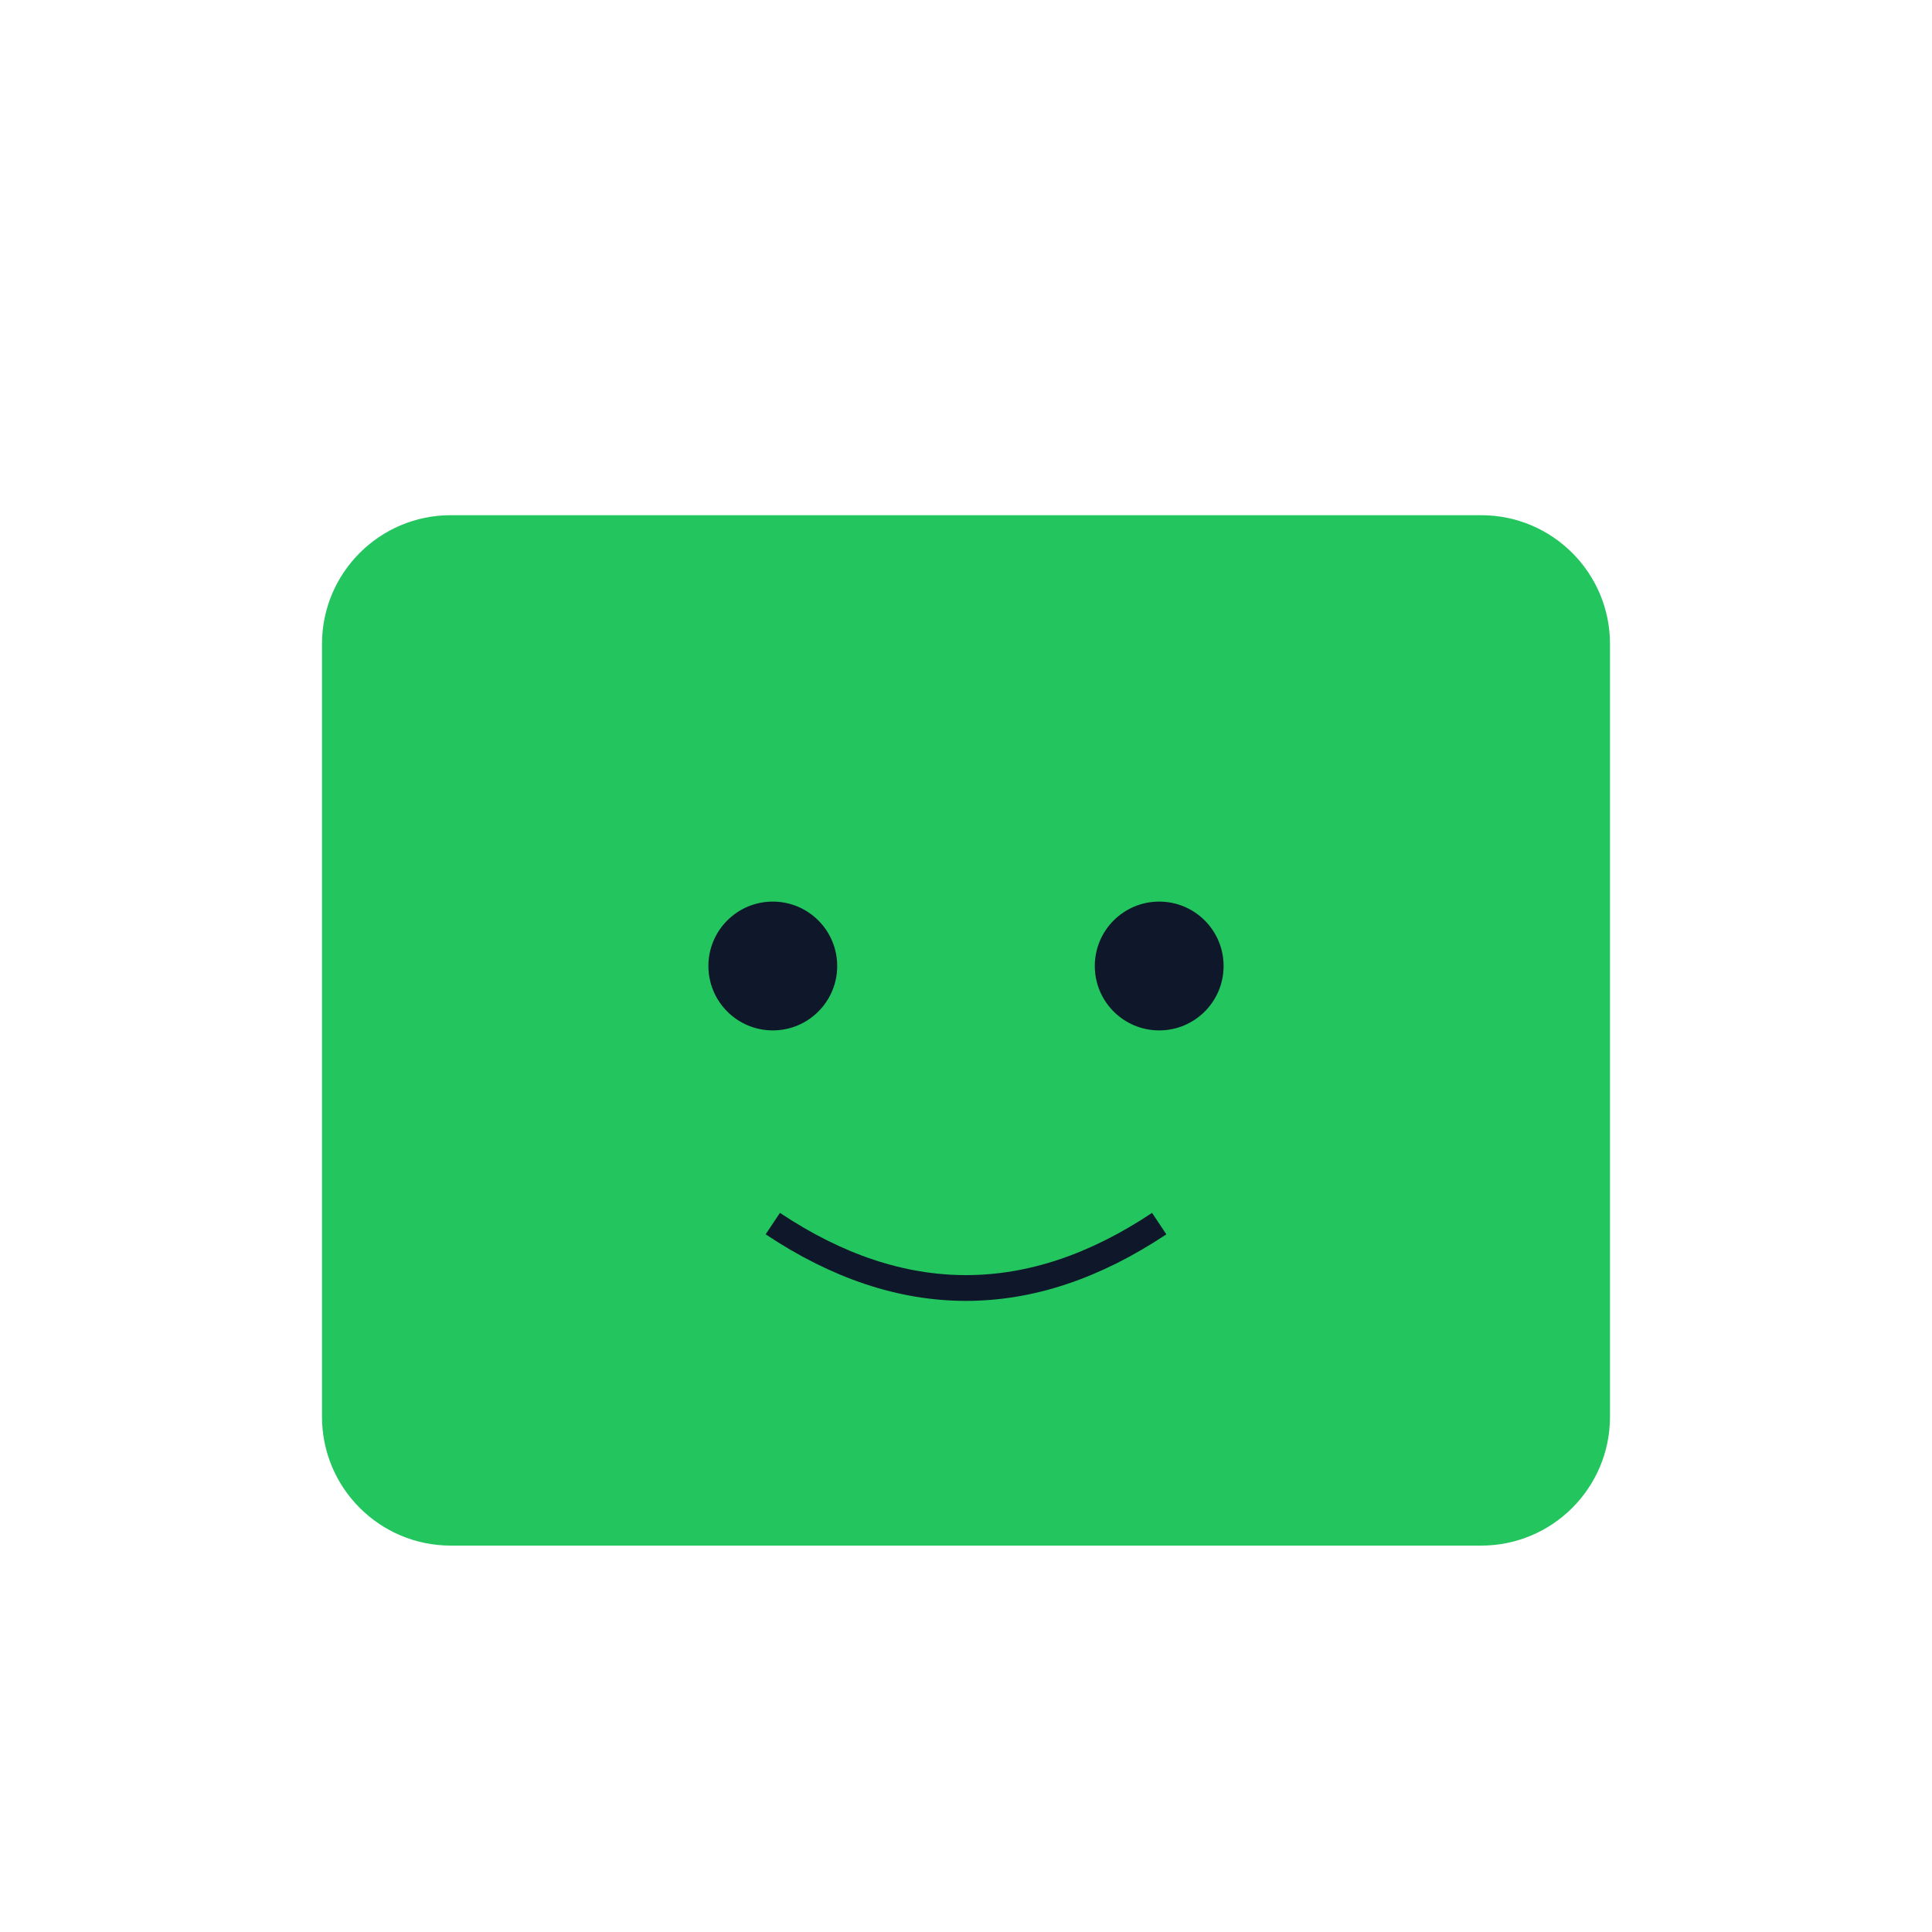
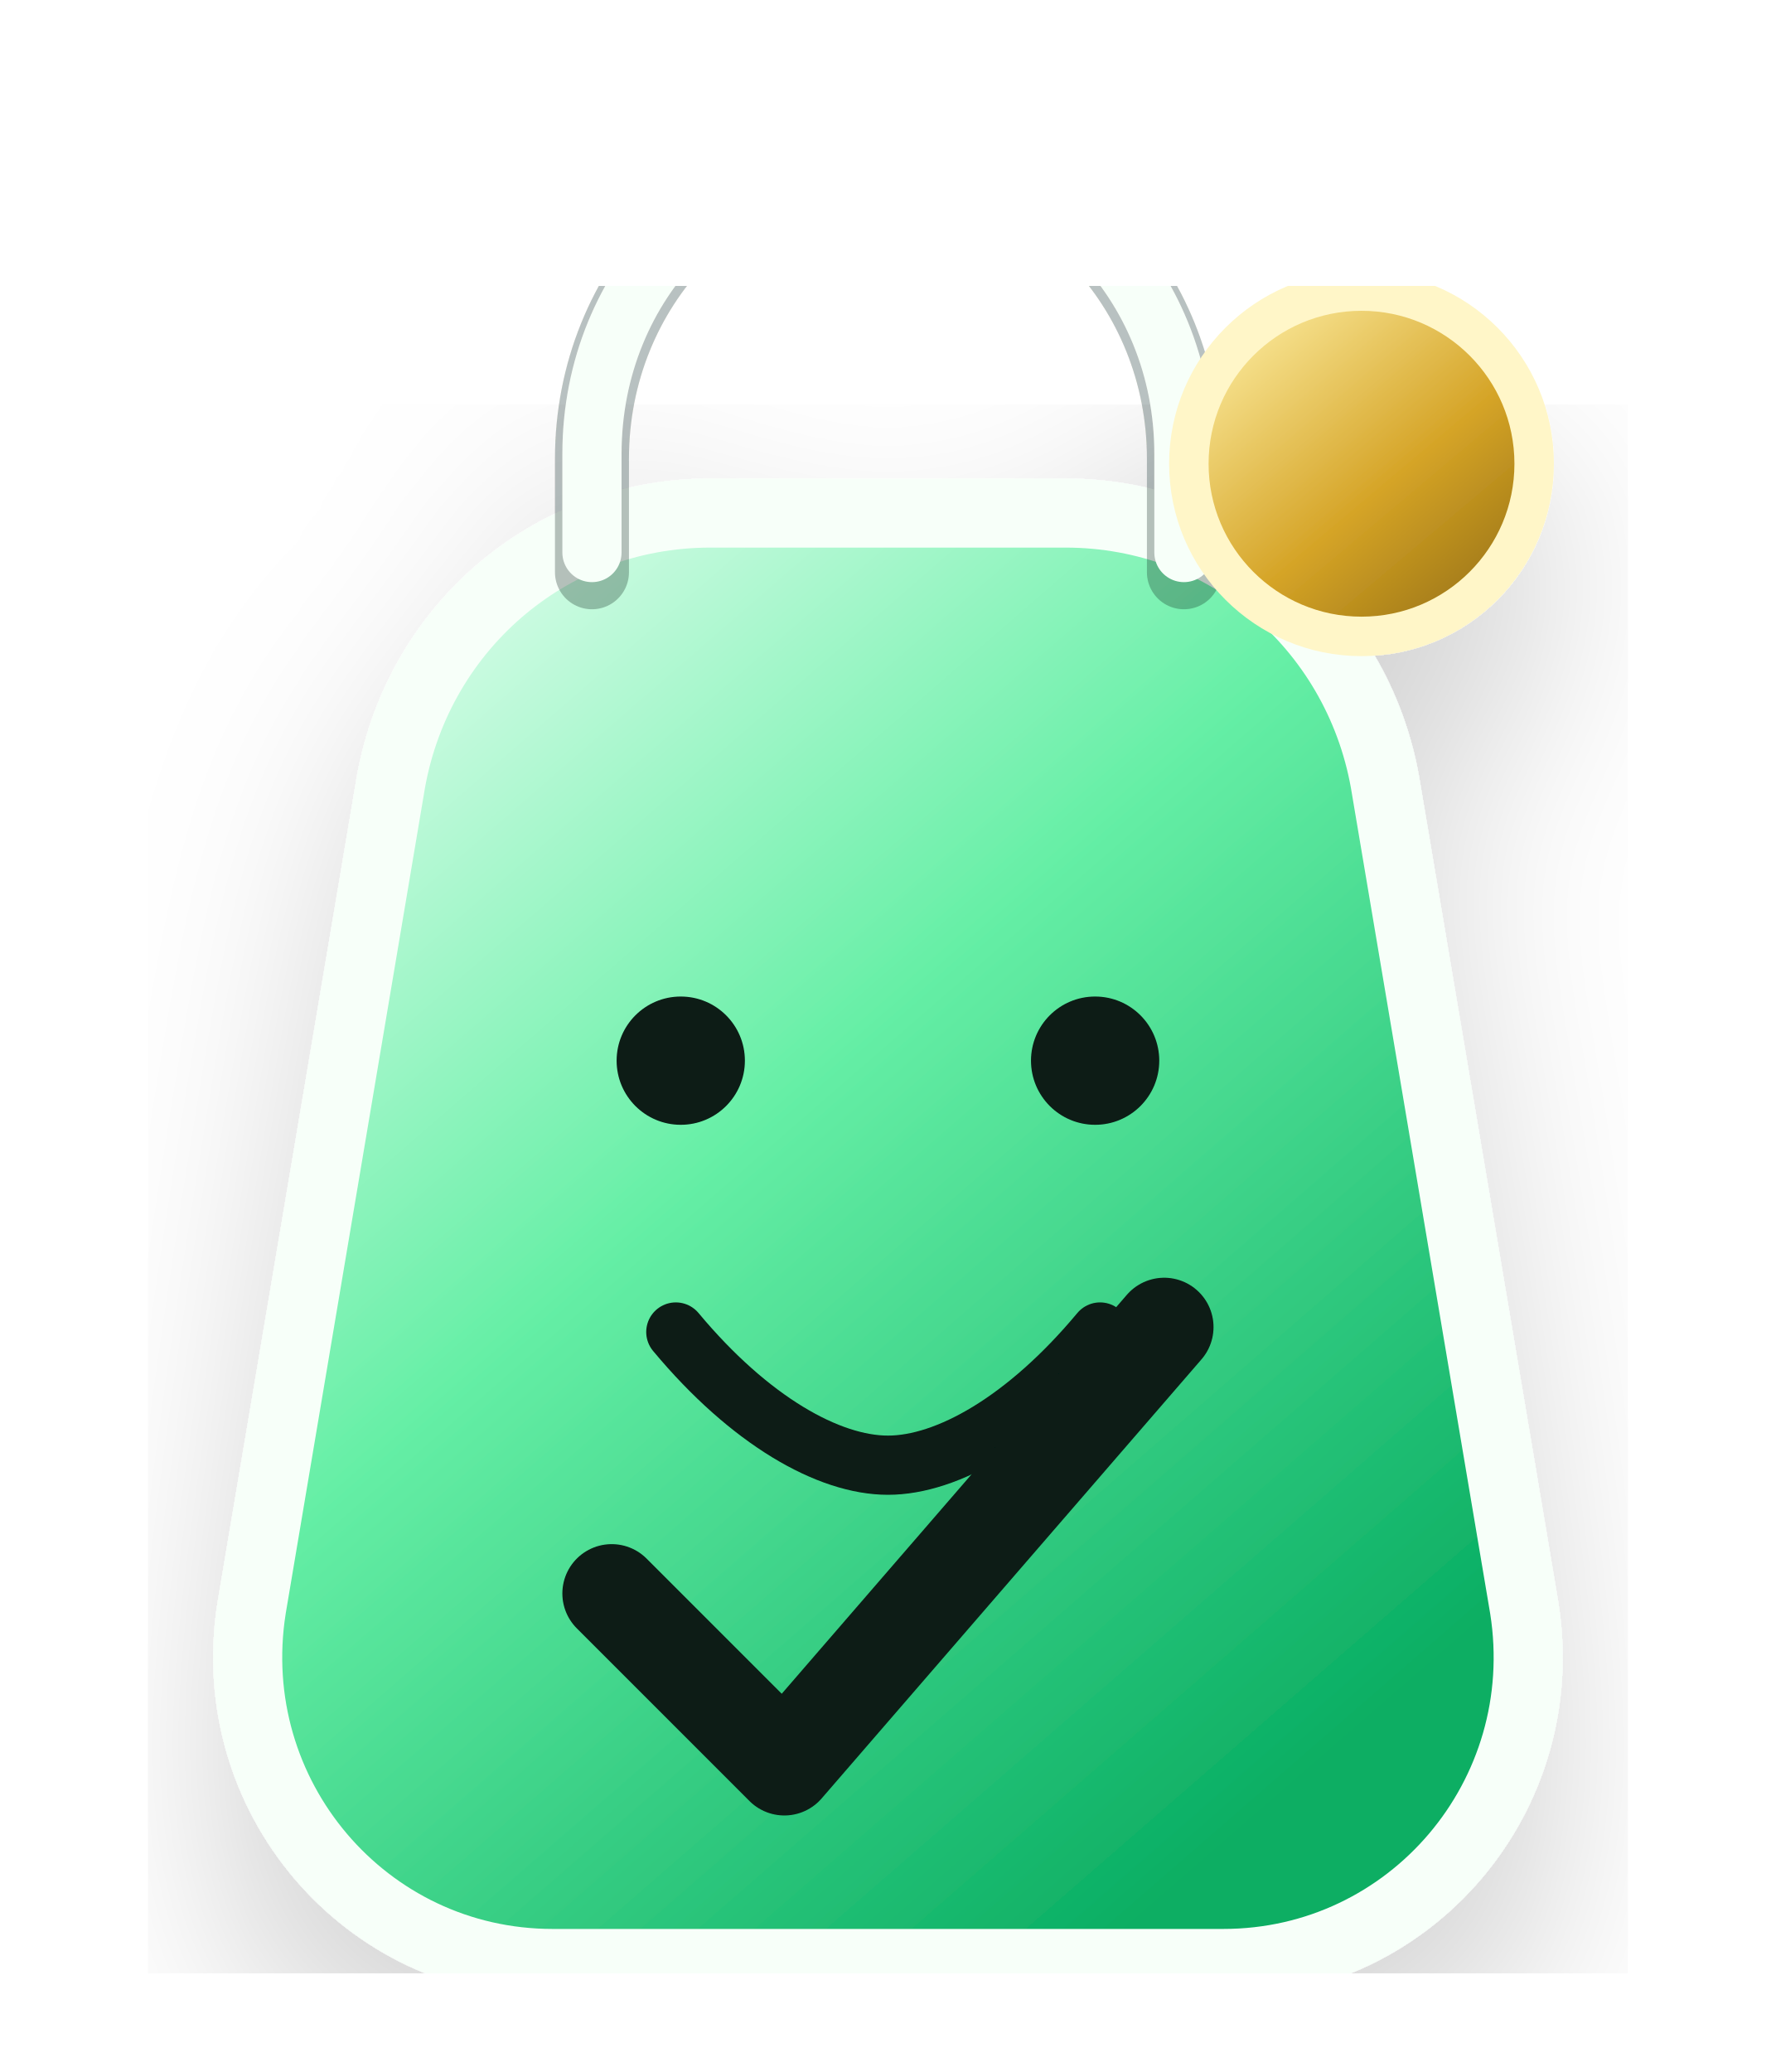
- <svg xmlns="http://www.w3.org/2000/svg" width="300" height="300">
-   <rect x="50" y="80" width="200" height="160" rx="20" fill="#22C55E" />
-   <circle cx="120" cy="150" r="10" fill="#0F172A" />
-   <circle cx="180" cy="150" r="10" fill="#0F172A" />
-   <path d="M120 190 Q150 210 180 190" stroke="#0F172A" stroke-width="4" fill="none" />
+ <svg xmlns="http://www.w3.org/2000/svg" width="360" height="420" viewBox="0 0 360 420" fill="none">
+   <defs>
+     <linearGradient id="bag" x1="74" y1="98" x2="286" y2="342" gradientUnits="userSpaceOnUse">
+       <stop stop-color="#EFFFF6" />
+       <stop offset=".46" stop-color="#66EFA6" />
+       <stop offset="1" stop-color="#0AAE63" />
+     </linearGradient>
+     <linearGradient id="gold" x1="246" y1="62" x2="305" y2="132" gradientUnits="userSpaceOnUse">
+       <stop stop-color="#FFF1A8" />
+       <stop offset=".55" stop-color="#D5A427" />
+       <stop offset="1" stop-color="#8C6810" />
+     </linearGradient>
+     <filter id="shadow" x="30" y="58" width="300" height="342" filterUnits="userSpaceOnUse" color-interpolation-filters="sRGB">
+       <feDropShadow dx="0" dy="24" stdDeviation="22" flood-color="#061512" flood-opacity=".18" />
+     </filter>
+   </defs>
+   <ellipse cx="180" cy="372" rx="112" ry="24" fill="#071D15" opacity=".12" />
+   <g filter="url(#shadow)">
+     <path d="M79 160C84 128 111 104 144 104H216C249 104 276 128 281 160L309 326C315 364 286 398 248 398H112C74 398 45 364 51 326L79 160Z" fill="url(#bag)" stroke="#F7FFF9" stroke-width="14" stroke-linejoin="round" />
+     <path d="M120 116V93C120 58 147 30 180 30C213 30 240 58 240 93V116" stroke="#071D15" stroke-width="15" stroke-linecap="round" opacity=".28" />
+     <path d="M120 112V92C120 57 147 30 180 30C213 30 240 57 240 92V112" stroke="#F7FFF9" stroke-width="12" stroke-linecap="round" />
+     <circle cx="138" cy="215" r="13" fill="#071D15" />
+     <circle cx="222" cy="215" r="13" fill="#071D15" />
+     <path d="M137 270C152 288 168 297 180 297C192 297 208 288 223 270" stroke="#071D15" stroke-width="12" stroke-linecap="round" />
+     <path d="M124 323L159 358L236 269" stroke="#071D15" stroke-width="20" stroke-linecap="round" stroke-linejoin="round" />
+     <circle cx="276" cy="94" r="35" fill="url(#gold)" stroke="#FFF6C8" stroke-width="8" />
+   </g>
</svg>
